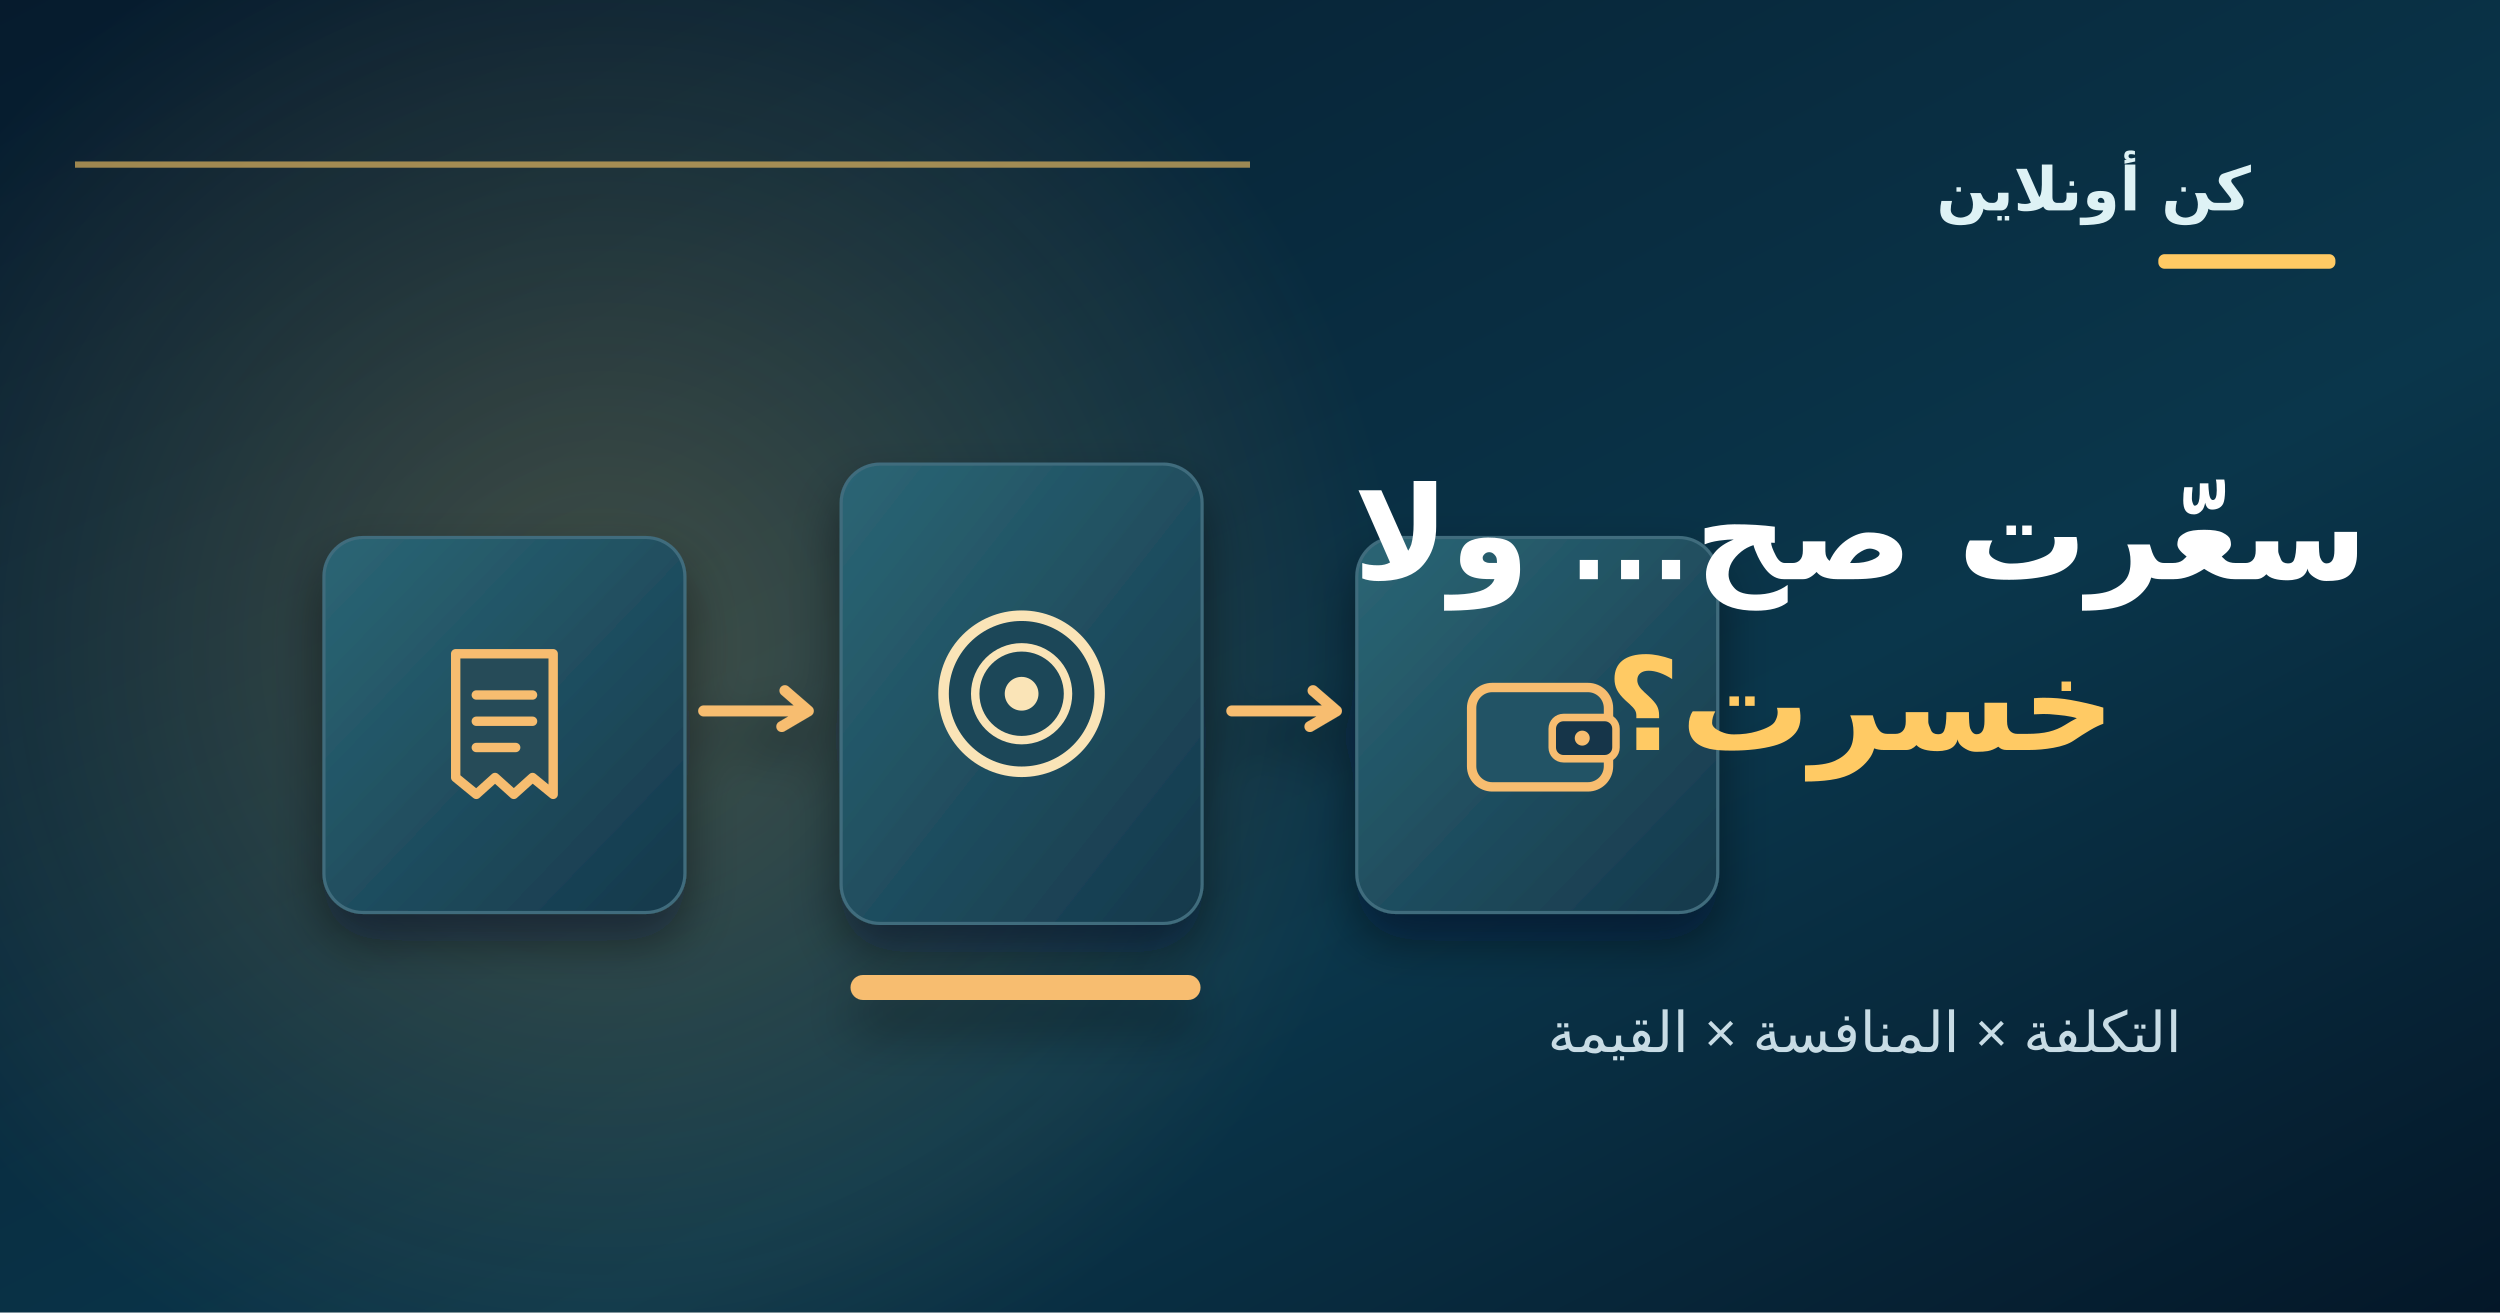
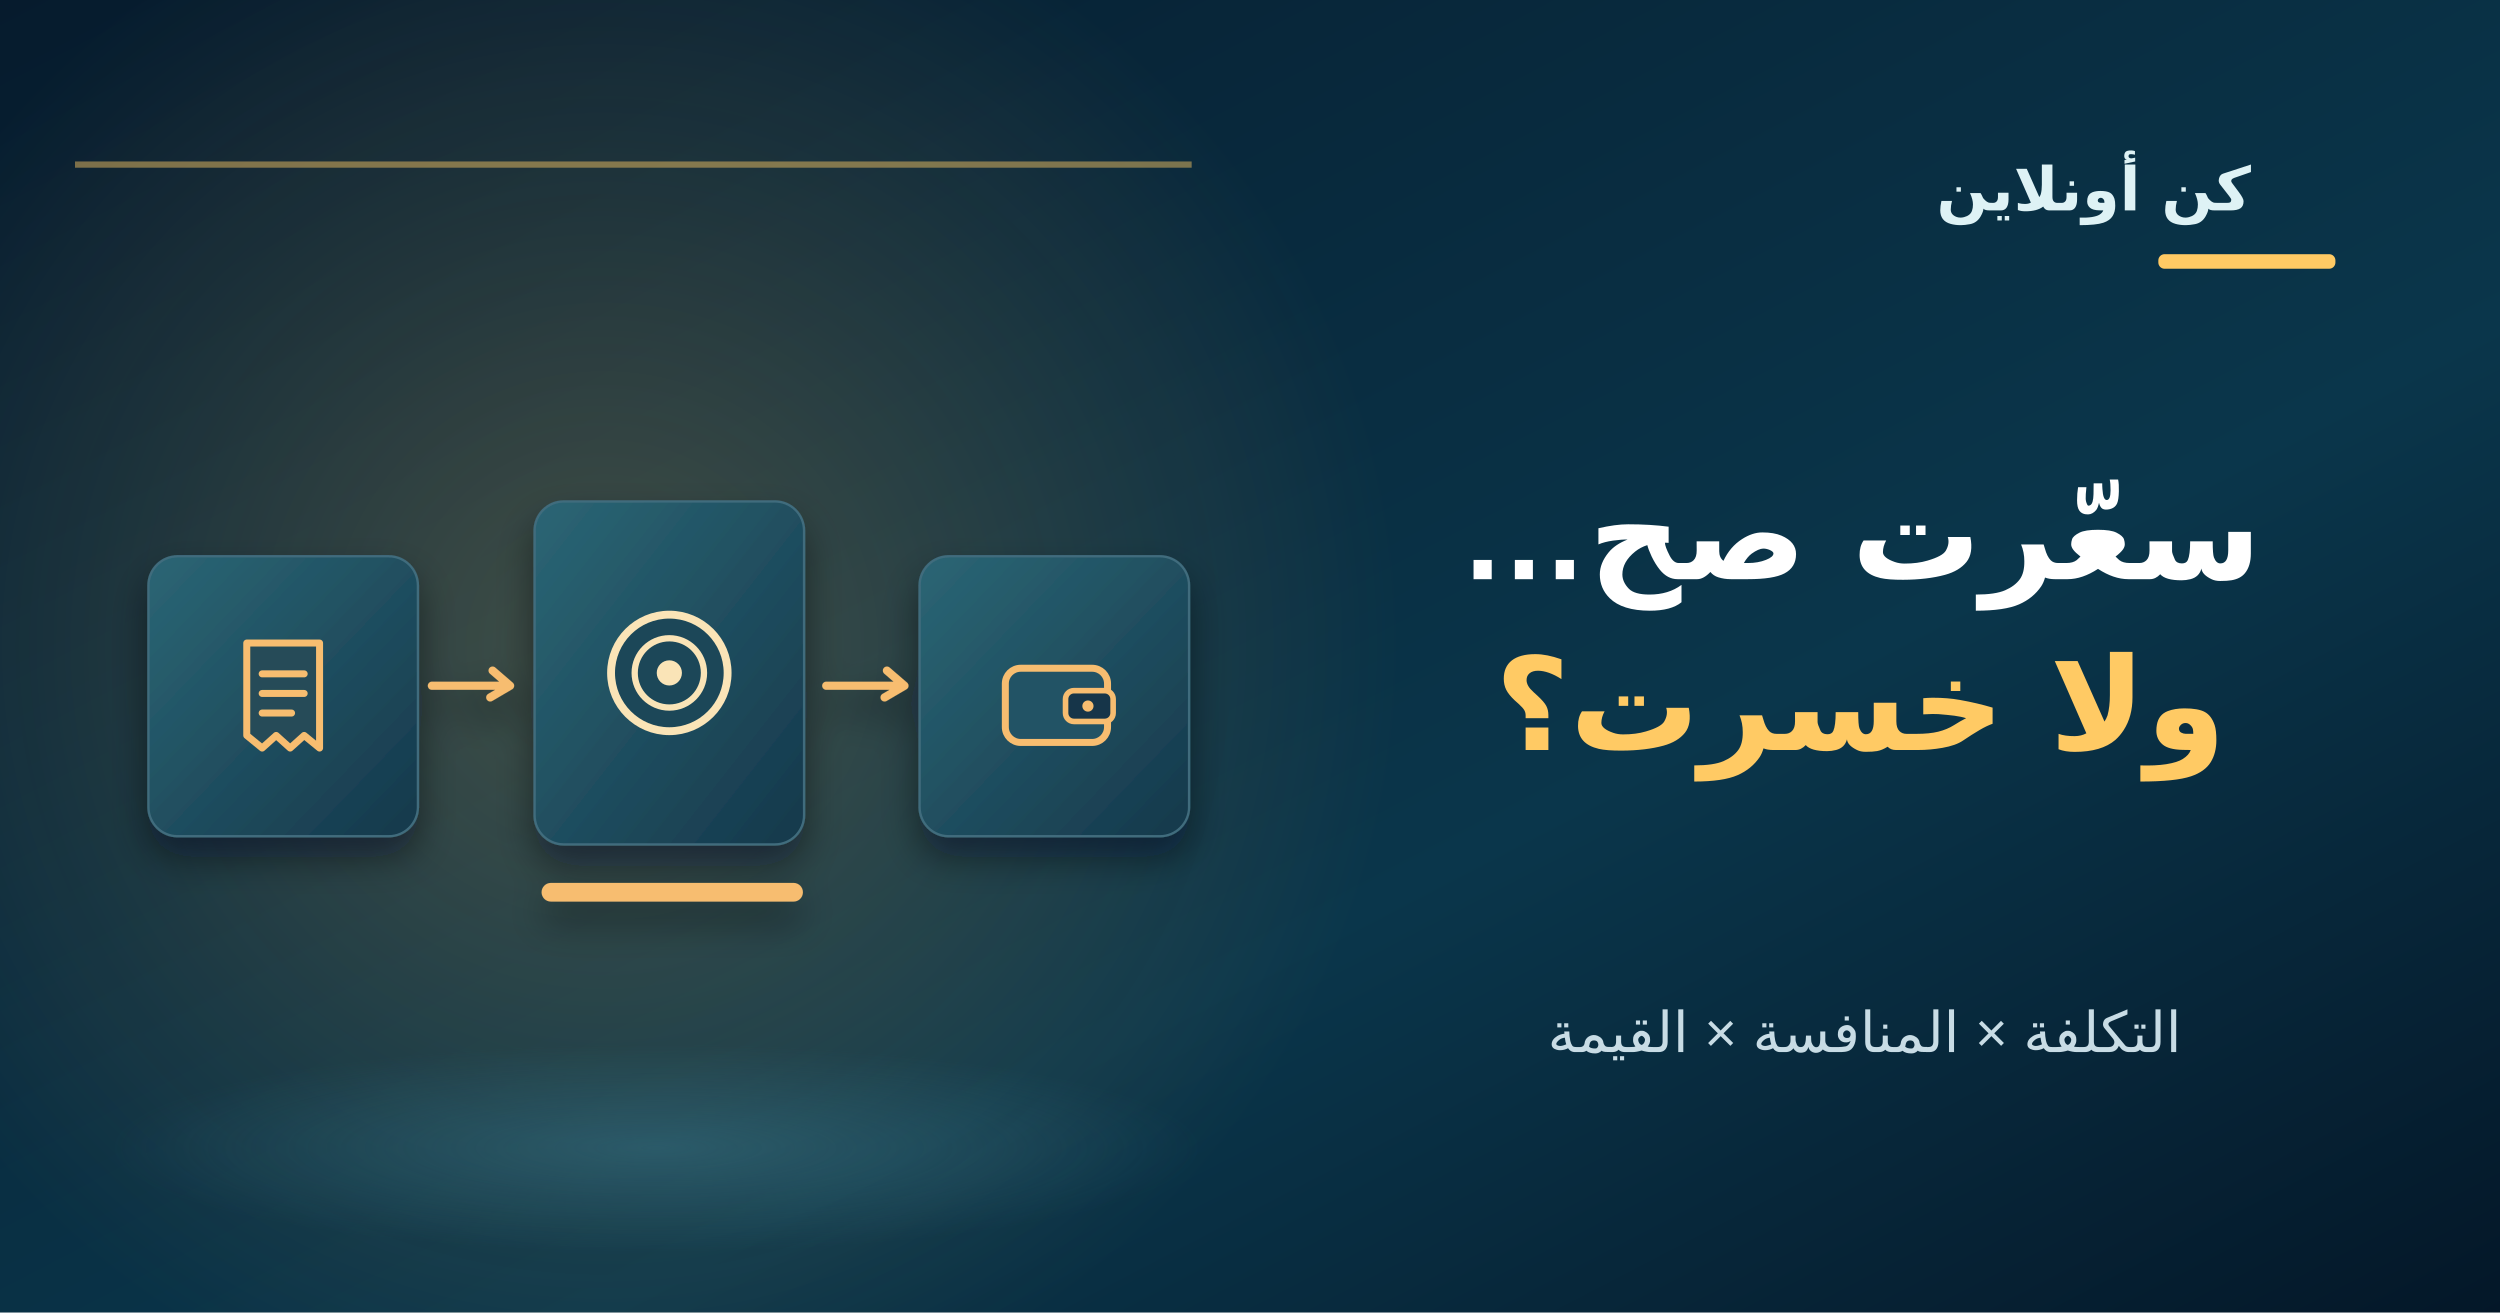
<svg xmlns="http://www.w3.org/2000/svg" width="1200" height="630" viewBox="0 0 1200 630" role="img" aria-labelledby="title desc">
  <defs>
    <linearGradient id="bg" x1="0" y1="0" x2="1" y2="1">
      <stop stop-color="#061b2d" />
      <stop offset=".62" stop-color="#0a364b" />
      <stop offset="1" stop-color="#041728" />
    </linearGradient>
    <radialGradient id="glow">
      <stop stop-color="#ffca64" stop-opacity=".23" />
      <stop offset="1" stop-color="#ffca64" stop-opacity="0" />
    </radialGradient>
    <linearGradient id="glass" x1="0" y1="0" x2="1" y2="1">
      <stop stop-color="#2b6675" />
      <stop offset="1" stop-color="#15384b" />
    </linearGradient>
    <filter id="drop" x="-30%" y="-30%" width="170%" height="170%">
      <feDropShadow dx="0" dy="17" stdDeviation="16" flood-color="#010e19" flood-opacity=".45" />
    </filter>
+     <clipPath id="artStage">
+       <rect x="15" y="105" width="614" height="440" rx="12" />
+     </clipPath>
+     <radialGradient id="floor">
+       <stop stop-color="#3a798d" stop-opacity=".45" />
+       <stop offset="1" stop-color="#3a798d" stop-opacity="0" />
+     </radialGradient>
  </defs>
  <rect width="1200" height="630" fill="url(#bg)" />
  <circle cx="290" cy="310" r="381" fill="url(#glow)" />
-   <path d="M36 79H600" stroke="#ffca64" stroke-width="3" opacity=".6" />
-   <g id="topic-art" filter="url(#drop)" transform="translate(40 108) scale(.75)">
-     <rect x="154" y="200" width="231" height="240" rx="25" fill="url(#glass)" stroke="#416c7d" stroke-width="2" />
-     <g transform="translate(209.5 260) scale(1.2)">
-       <path d="M24 12H76V87L65 78L55 87L45 78L35 87L24 78Z" fill="#254c58" stroke="#f7bd70" stroke-width="5" stroke-linecap="round" stroke-linejoin="round" />
-       <path d="M35 34H65M35 48H65M35 62H56" fill="none" stroke="#f7bd70" stroke-width="5" stroke-linecap="round" stroke-linejoin="round" />
+   <ellipse cx="315" cy="551" rx="260" ry="50" fill="url(#floor)" />
+   <path d="M36 79H572" stroke="#ffca64" stroke-width="3" opacity=".46" />
+   <g clip-path="url(#artStage)">
+     <g id="topic-art" filter="url(#drop)" transform="translate(-15 155) scale(.56)">
+       <rect x="154" y="200" width="231" height="240" rx="25" fill="url(#glass)" stroke="#416c7d" stroke-width="2" />
+       <g transform="translate(209.5 260) scale(1.2)">
+         <path d="M24 12H76V87L65 78L55 87L45 78L35 87L24 78Z" fill="#254c58" stroke="#f7bd70" stroke-width="5" stroke-linecap="round" stroke-linejoin="round" />
+         <path d="M35 34H65M35 48H65M35 62H56" fill="none" stroke="#f7bd70" stroke-width="5" stroke-linecap="round" stroke-linejoin="round" />
+       </g>
+       <rect x="485" y="153" width="231" height="294" rx="25" fill="url(#glass)" stroke="#416c7d" stroke-width="2" />
+       <g transform="translate(533 232.5) scale(1.35)">
+         <circle cx="50" cy="50" r="37" fill="#1a4758" stroke="#fae4b7" stroke-width="5" />
+         <circle cx="50" cy="50" r="22" fill="none" stroke="#fae4b7" stroke-width="4" />
+         <circle cx="50" cy="50" r="8" fill="#fae4b7" stroke="none" stroke-width="0" />
+       </g>
+       <rect x="815" y="200" width="231" height="240" rx="25" fill="url(#glass)" stroke="#416c7d" stroke-width="2" />
+       <g transform="translate(870.5 260) scale(1.2)">
+         <rect x="15" y="30" width="73" height="53" rx="11" fill="#235365" stroke="#f7bd70" stroke-width="5" />
+         <rect x="58" y="46" width="34" height="22" rx="6" fill="#133649" stroke="#f7bd70" stroke-width="4" />
+         <circle cx="74" cy="57" r="4" fill="#f7bd70" stroke="none" stroke-width="0" />
+       </g>
+       <path d="M397 311L464 311M449 298L464 311L447 321" fill="none" stroke="#f7bd70" stroke-width="7" stroke-linecap="round" stroke-linejoin="round" />
+       <path d="M735 311L802 311M787 298L802 311L785 321" fill="none" stroke="#f7bd70" stroke-width="7" stroke-linecap="round" stroke-linejoin="round" />
+       <rect x="491" y="480" width="224" height="16" rx="8" fill="#f7bd70" stroke="none" stroke-width="0" />
    </g>
-     <rect x="485" y="153" width="231" height="294" rx="25" fill="url(#glass)" stroke="#416c7d" stroke-width="2" />
-     <g transform="translate(533 232.5) scale(1.35)">
-       <circle cx="50" cy="50" r="37" fill="#1a4758" stroke="#fae4b7" stroke-width="5" />
-       <circle cx="50" cy="50" r="22" fill="none" stroke="#fae4b7" stroke-width="4" />
-       <circle cx="50" cy="50" r="8" fill="#fae4b7" stroke="none" stroke-width="0" />
-     </g>
-     <rect x="815" y="200" width="231" height="240" rx="25" fill="url(#glass)" stroke="#416c7d" stroke-width="2" />
-     <g transform="translate(870.5 260) scale(1.2)">
-       <rect x="15" y="30" width="73" height="53" rx="11" fill="#235365" stroke="#f7bd70" stroke-width="5" />
-       <rect x="58" y="46" width="34" height="22" rx="6" fill="#133649" stroke="#f7bd70" stroke-width="4" />
-       <circle cx="74" cy="57" r="4" fill="#f7bd70" stroke="none" stroke-width="0" />
-     </g>
-     <path d="M397 311L464 311M449 298L464 311L447 321" fill="none" stroke="#f7bd70" stroke-width="7" stroke-linecap="round" stroke-linejoin="round" />
-     <path d="M735 311L802 311M787 298L802 311L785 321" fill="none" stroke="#f7bd70" stroke-width="7" stroke-linecap="round" stroke-linejoin="round" />
-     <rect x="491" y="480" width="224" height="16" rx="8" fill="#f7bd70" stroke="none" stroke-width="0" />
  </g>
  <text x="1005" y="101" direction="rtl" text-anchor="middle" font-family="Cairo,Tajawal,Segoe UI,Arial,sans-serif" font-size="29" font-weight="700" fill="#def2f5">كن أونلاين</text>
  <rect x="1036" y="122" width="85" height="7" rx="3" fill="#ffca64" />
  <g id="hook">
-     <text x="893" y="278" direction="rtl" unicode-bidi="plaintext" text-anchor="middle" font-family="Cairo,Tajawal,Segoe UI,Arial,sans-serif" font-size="62" font-weight="900" fill="#ffffff">سعّرت صح… ولا</text>
-     <text x="893" y="360" direction="rtl" unicode-bidi="plaintext" text-anchor="middle" font-family="Cairo,Tajawal,Segoe UI,Arial,sans-serif" font-size="62" font-weight="900" fill="#ffca64">خسرت؟</text>
+     <text x="893" y="278" direction="rtl" unicode-bidi="plaintext" text-anchor="middle" font-family="Cairo,Tajawal,Segoe UI,Arial,sans-serif" font-size="62" font-weight="900" fill="#ffffff">سعّرت صح…</text>
+     <text x="893" y="360" direction="rtl" unicode-bidi="plaintext" text-anchor="middle" font-family="Cairo,Tajawal,Segoe UI,Arial,sans-serif" font-size="62" font-weight="900" fill="#ffca64">ولا خسرت؟</text>
  </g>
  <text x="895" y="505" direction="rtl" text-anchor="middle" font-family="Cairo,Tajawal,Segoe UI,Arial,sans-serif" font-size="27" fill="#c8dce5">التكلفة × المنافسة × القيمة</text>
</svg>
